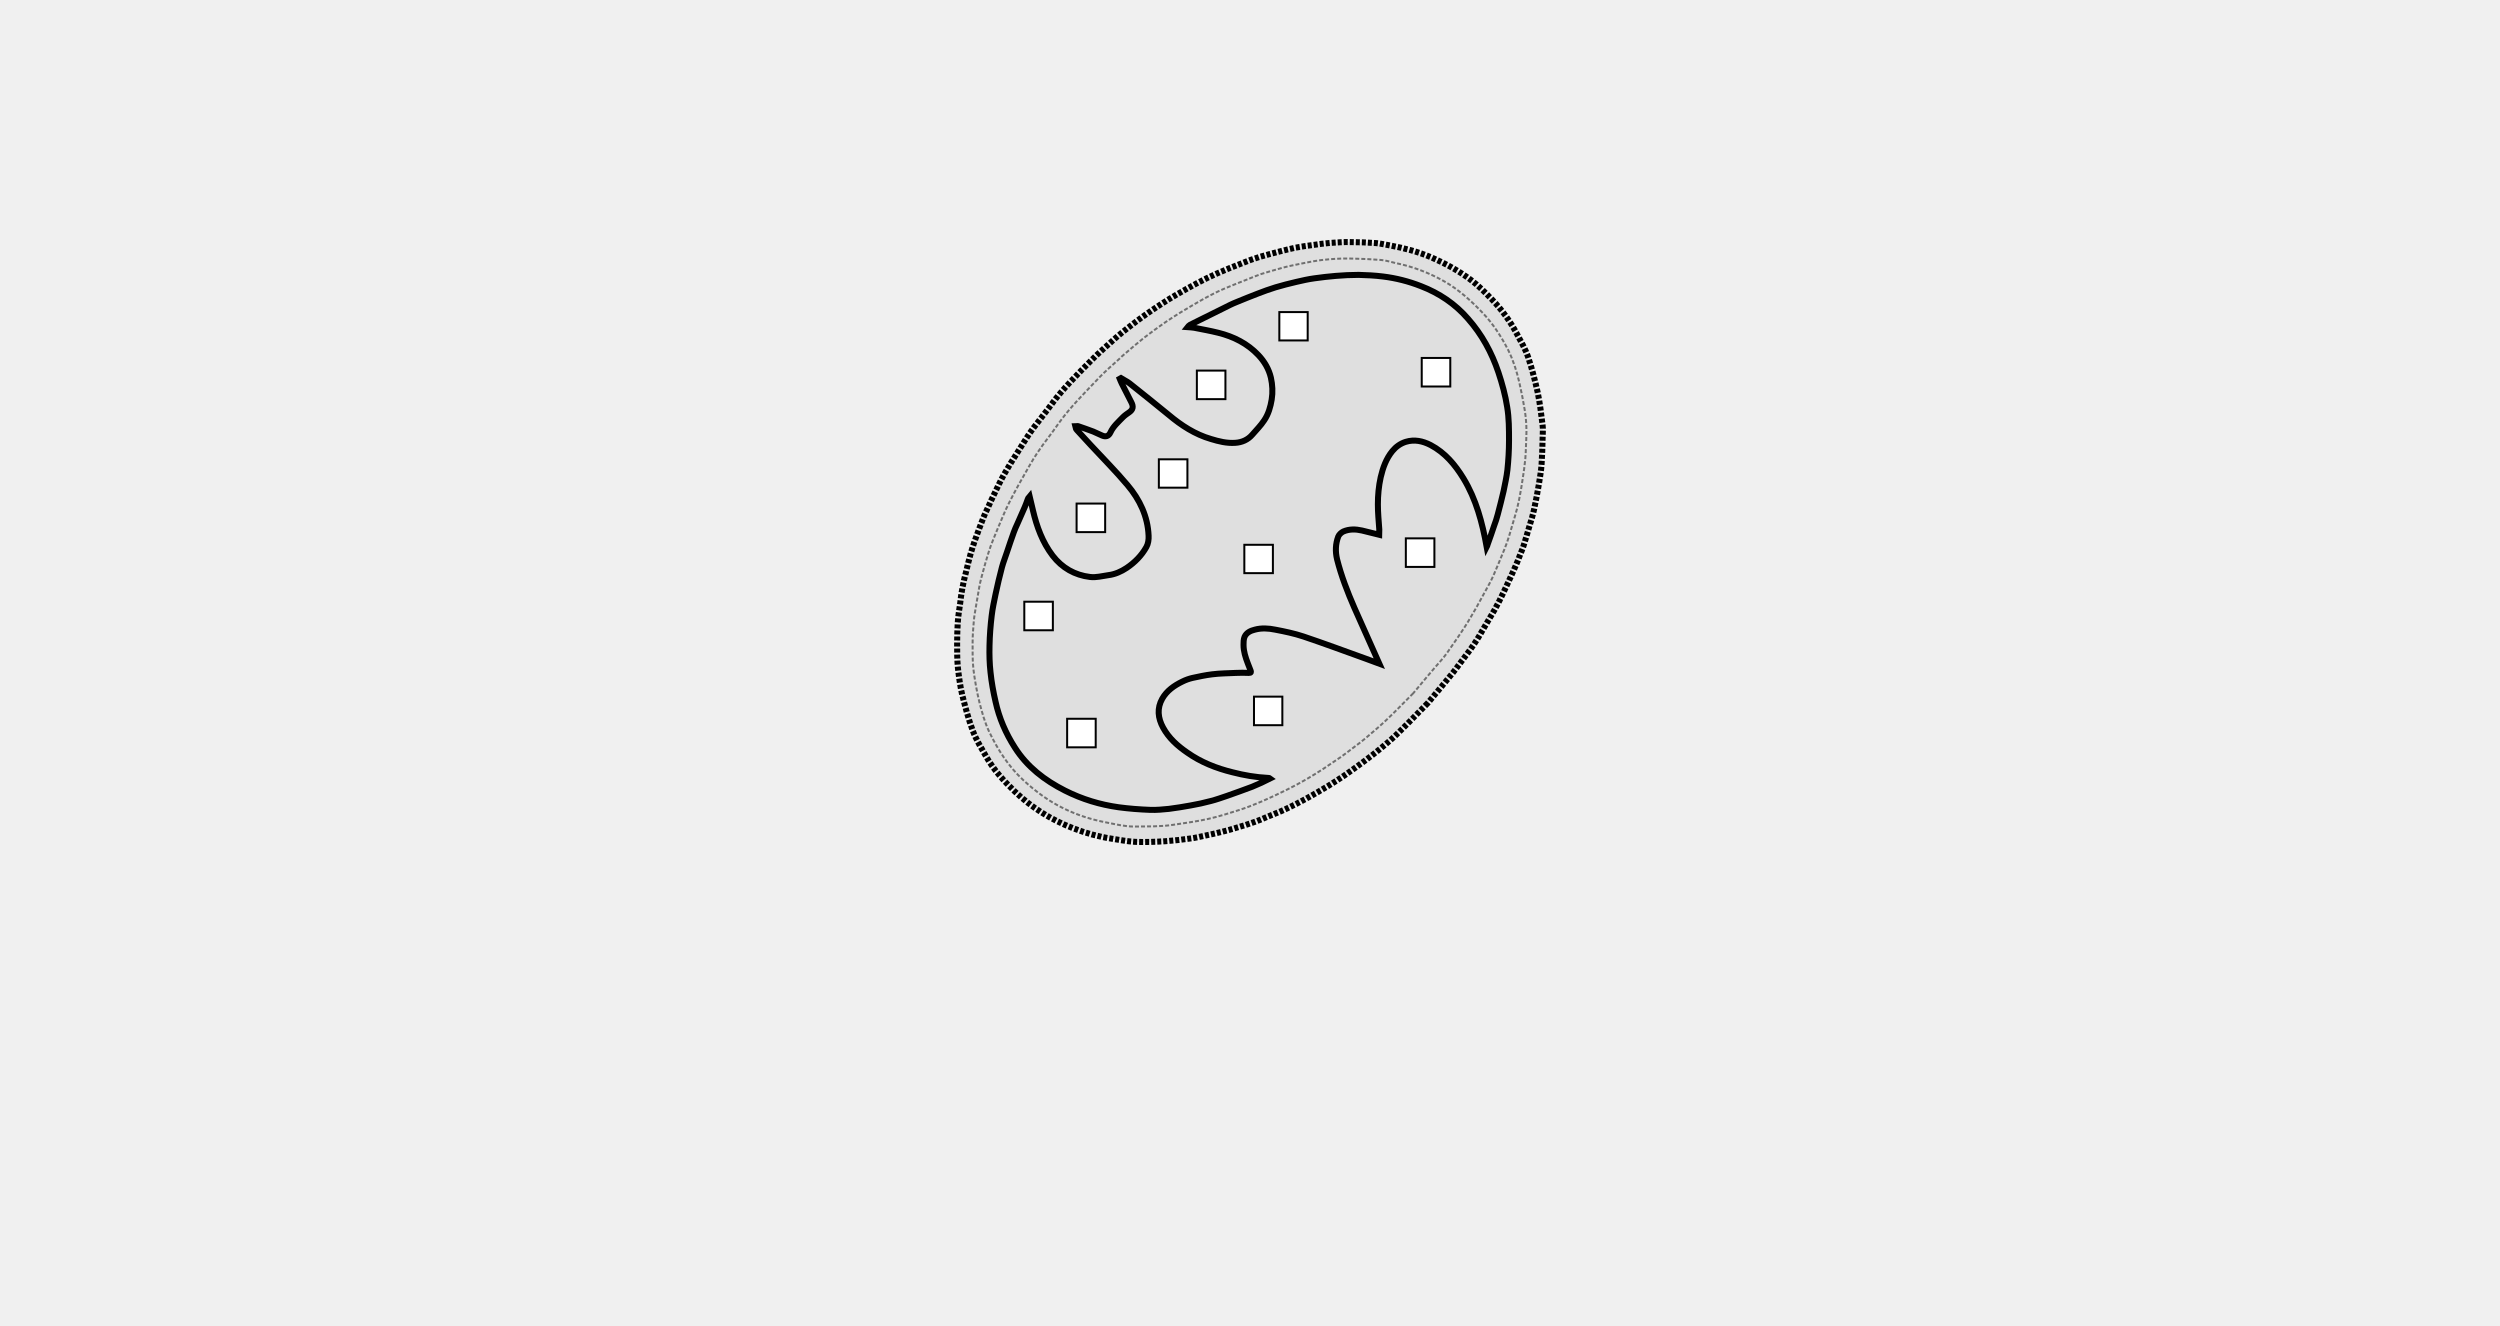
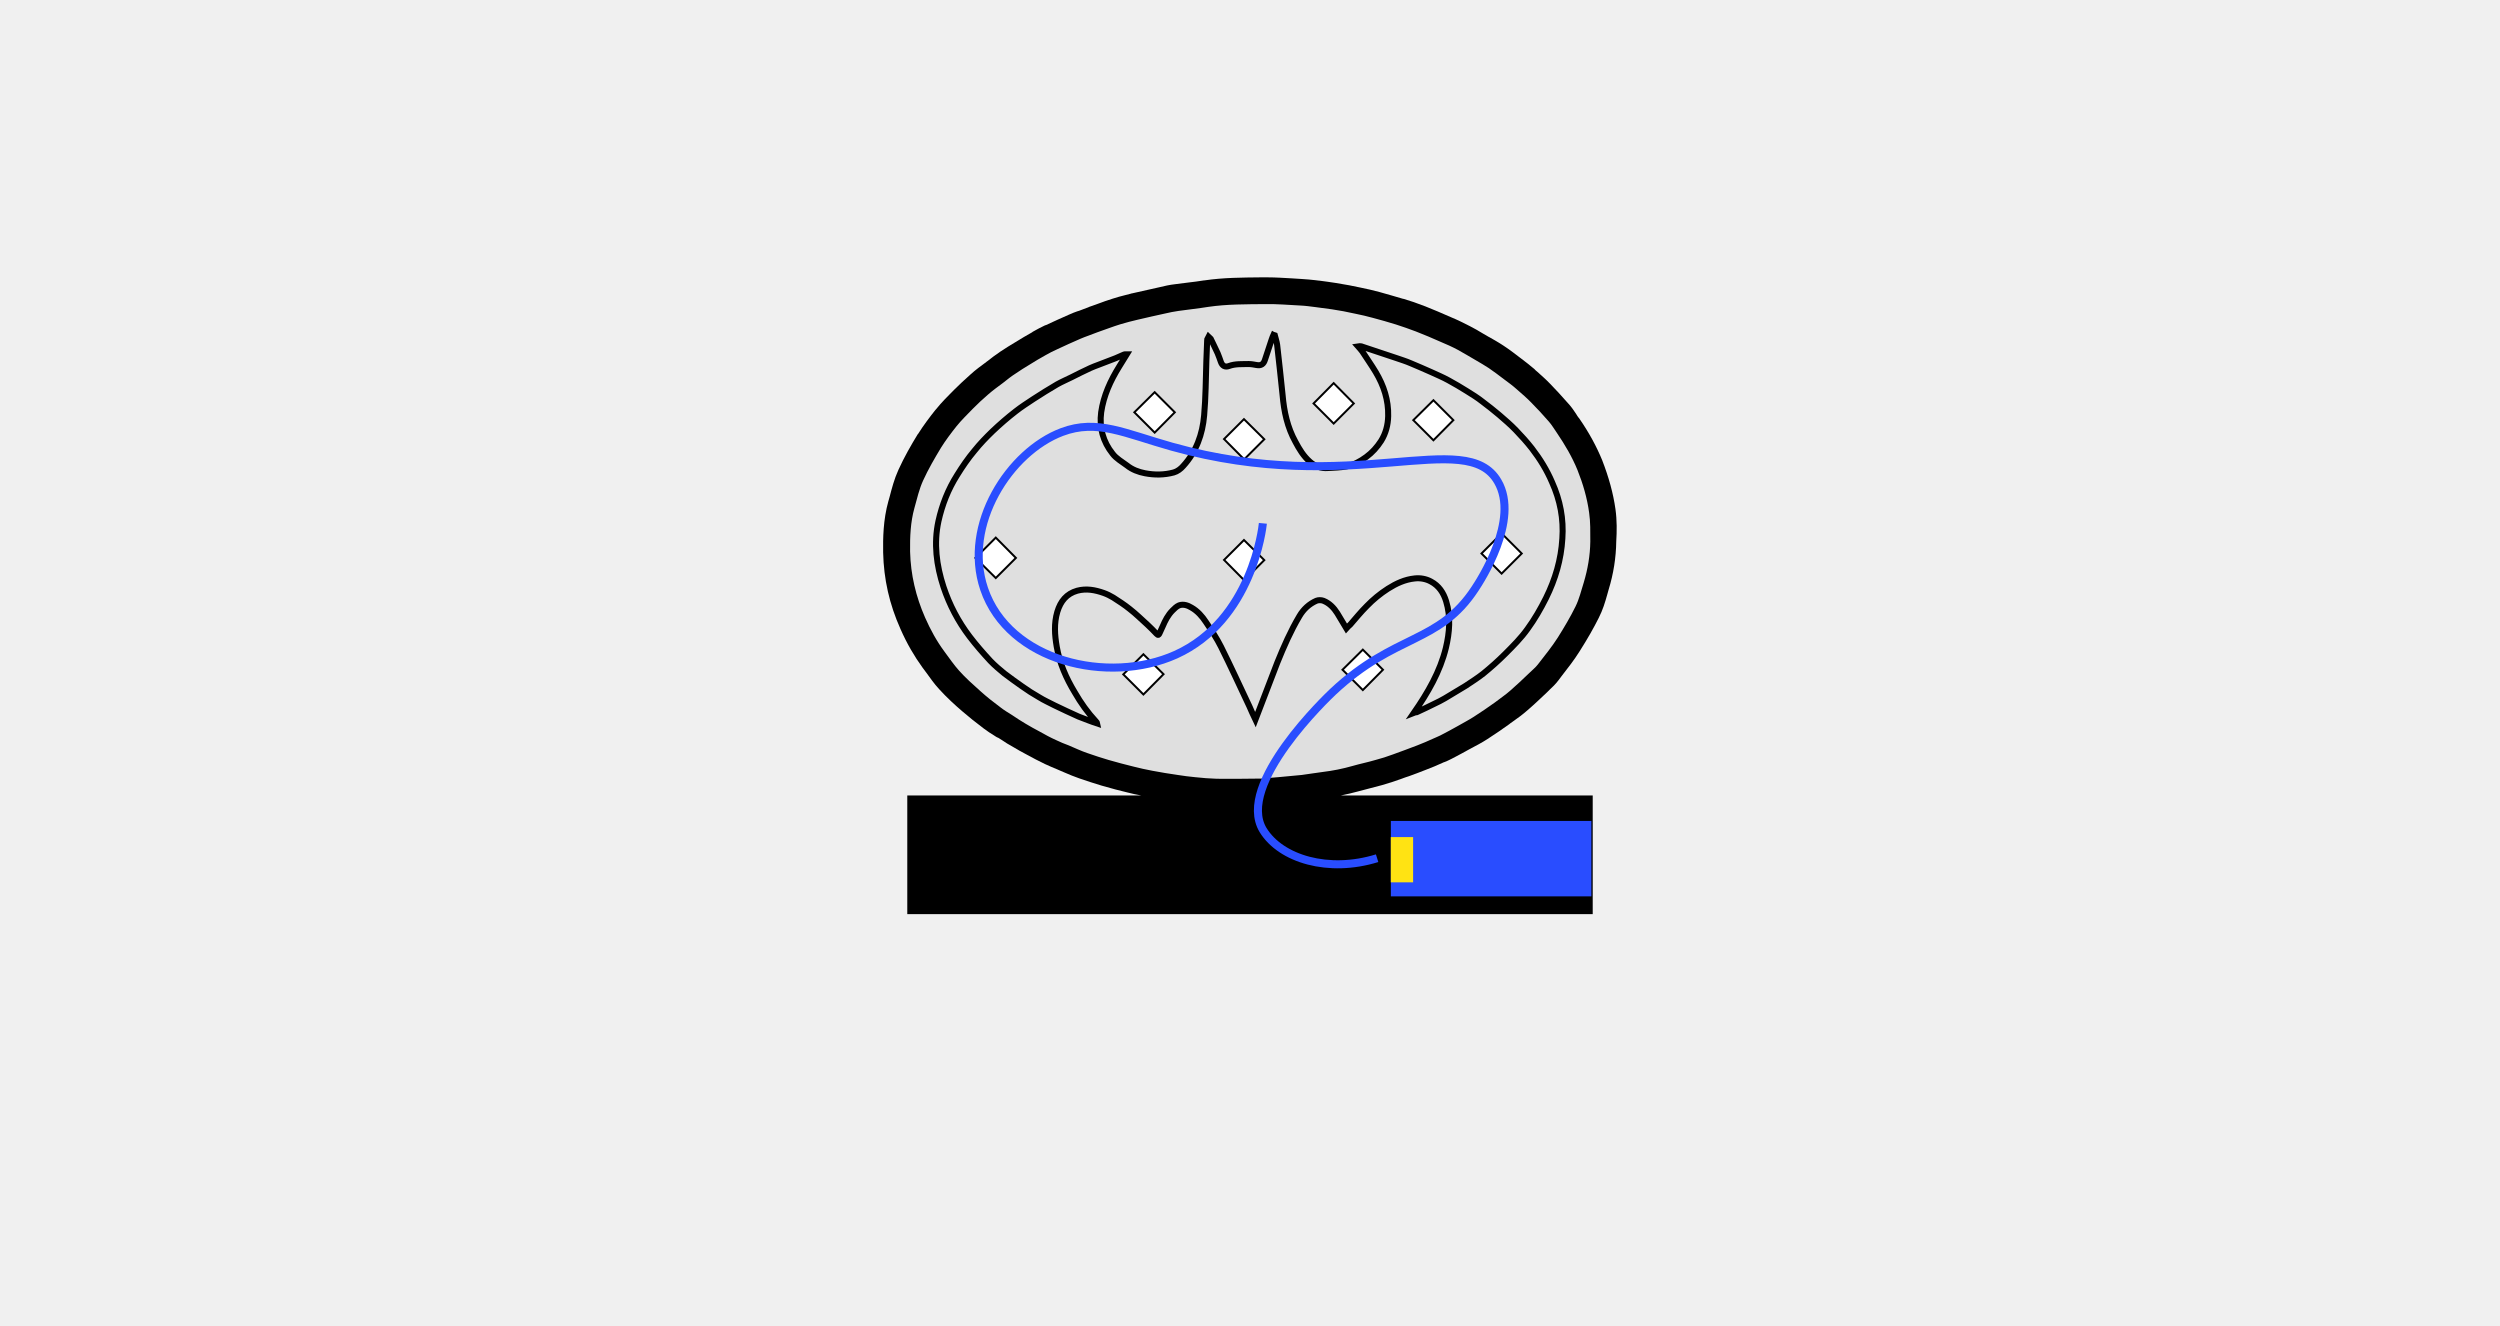
- <svg xmlns="http://www.w3.org/2000/svg" x="0" y="0" width="1243" height="659" version="1.1">
-   <g transform="">
-     <g fill="none" stroke="#000000" stroke-width="none" stroke-linecap="butt" stroke-linejoin="miter" stroke-miterlimit="10" stroke-dasharray="none" stroke-dashoffset="0" font-family="&quot;Helvetica Neue&quot;, Helvetica, Arial, sans-serif" font-weight="normal" font-size="14" text-anchor="start" mix-blend-mode="normal">
-       <g>
-         <g>
-           <g>
-             <g id="Layer_1">
-               <g>
-                 <g>
-                   <g id="Layer_1_1_" fill="#dfdfdf">
-                     <g>
-                       <path d="M709.883,349.57c-6.5,6.6 -11,11.3 -15.8,15.9c-2.6,2.5 -5.5,4.9 -8.3,7.2c-2.2,1.8 -4.5,3.6 -6.8,5.3c-3.4,2.5 -6.9,5.1 -10.4,7.5c-2.7,1.8 -5.4,3.6 -8.2,5.3c-3.6,2.2 -7.3,4.3 -11.1,6.4c-3.2,1.8 -6.5,3.4 -9.8,5c-3.1,1.5 -6.4,2.7 -9.5,4c-2.1,0.9 -4.1,1.8 -6.2,2.5c-3,1.1 -6,2 -9.1,2.9c-2.5,0.8 -5,1.5 -7.5,2.1c-2.6,0.7 -5.3,1.2 -8,1.8c-2.4,0.5 -4.7,1.1 -7.1,1.4c-4.3,0.6 -8.5,1.1 -12.8,1.4c-4.9,0.3 -9.9,0.5 -14.8,0.3c-4,-0.2 -7.9,-1 -11.9,-1.6c-6.6,-1 -12.9,-2.8 -19.1,-5.2c-10.9,-4.2 -20.5,-10.2 -29,-18.3c-5.4,-5.2 -10.4,-10.7 -14.1,-17.2c-2.4,-4.2 -5,-8.4 -6.7,-12.9c-2.2,-5.9 -3.8,-12 -5.3,-18c-1,-4.3 -1.6,-8.8 -2.1,-13.2c-0.4,-4 -0.4,-8 -0.4,-12c0,-3.5 0.1,-6.9 0.3,-10.4c0.2,-3.2 0.7,-6.4 1.2,-9.7c0.3,-2.5 0.6,-5.1 1.1,-7.6c0.5,-2.7 1.1,-5.4 1.8,-8c0.7,-3.1 1.5,-6.1 2.3,-9.1c0.6,-2.1 1.3,-4.2 2,-6.3c1.4,-4 2.9,-7.9 4.4,-11.8c0.5,-1.4 1.2,-2.7 1.8,-4c0.7,-1.5 1.3,-2.9 2,-4.4c1.8,-3.6 3.4,-7.3 5.3,-10.9c1.4,-2.7 3,-5.2 4.5,-7.8c2.5,-4 5,-8 7.5,-11.9c1.2,-1.9 2.5,-3.9 3.9,-5.7c3,-4 6.1,-7.8 9,-11.8c5.7,-7.7 12.5,-14.4 19.2,-21.2c4,-4.1 8.4,-7.8 12.7,-11.7c2,-1.8 4.1,-3.4 6.1,-5c2.2,-1.7 4.4,-3.4 6.6,-5c3.2,-2.3 6.5,-4.6 9.8,-6.7c2.6,-1.7 5.2,-3.3 7.8,-4.8c3.4,-2 6.9,-3.9 10.4,-5.8c3.1,-1.6 6.3,-3.2 9.5,-4.6c4.1,-1.8 8.3,-3.5 12.5,-5.1c2.9,-1.2 5.9,-2.3 8.9,-3.2c3.3,-1 6.7,-1.8 10,-2.7c2.5,-0.6 5,-1.3 7.5,-1.8c3,-0.6 6.1,-1 9.2,-1.4c2.8,-0.4 5.5,-0.8 8.3,-1c3.3,-0.2 6.6,-0.5 9.9,-0.4c4.3,0 8.5,0.2 12.8,0.5c2.4,0.2 4.7,0.8 7.1,1.2c7,1.3 13.8,3.1 20.4,5.9c6.9,3 13.5,6.6 19.5,11.1c3.9,2.9 7.3,6.4 10.7,9.9c4.9,5.1 9,10.8 12.3,17c2,3.8 4.3,7.6 5.6,11.6c1.9,5.6 3.4,11.5 4.7,17.3c1.2,5.5 1.8,11.1 2.5,16.6c0.3,2.1 0,4.3 0,6.4c-0.1,4.3 -0.2,8.6 -0.5,12.8c-0.2,3.3 -0.8,6.5 -1.3,9.8c-0.7,4.2 -1.5,8.4 -2.4,12.6c-0.6,2.9 -1.5,5.8 -2.4,8.7c-0.9,3.2 -1.9,6.5 -2.9,9.7c-0.4,1.3 -1,2.6 -1.5,3.9c-1,2.6 -2,5.2 -3.2,7.8c-1.7,3.9 -3.6,7.8 -5.4,11.7c-1.3,2.8 -2.7,5.5 -4.2,8.2c-1.9,3.4 -4.1,6.8 -6,10.2c-2.5,4.5 -5.3,8.7 -8.4,12.7c-2.2,2.8 -4.2,5.8 -6.4,8.5c-4.6,5.7 -9.4,11.4 -12.5,15.1z" id="DIF:_Boundary" stroke-width="3" stroke-dasharray="2,1" />
-                       <path d="M702.683,344.67c-5.5,5.5 -9.6,9.8 -14,13.9c-3.2,3 -6.6,5.8 -10,8.7c-1.8,1.5 -3.8,3 -5.7,4.4c-2.1,1.6 -4.2,3.2 -6.3,4.7c-2.9,2 -5.9,4 -8.9,6c-2.7,1.7 -5.3,3.4 -8.1,5c-3.3,1.9 -6.6,3.7 -9.9,5.3c-4,2 -8.1,3.9 -12.2,5.7c-3.5,1.5 -7,2.9 -10.6,4.1c-5.4,1.7 -10.8,3.5 -16.3,4.7c-5.7,1.3 -11.5,2 -17.2,2.9c-6.4,1 -13,0.8 -19.5,0.9c-4.9,0 -9.5,-1.2 -14.2,-2.1c-7.2,-1.4 -14.1,-3.6 -20.7,-6.8c-7.5,-3.6 -14.1,-8.5 -20.2,-14.1c-7.4,-6.8 -12.7,-15.1 -17,-24c-2.2,-4.6 -3.6,-9.7 -4.9,-14.7c-1.3,-5.4 -2.3,-11 -3,-16.5c-0.5,-4.4 -0.4,-9 -0.4,-13.4c0,-3.5 0.3,-7.1 0.6,-10.6c0.2,-2.5 0.7,-5 1.1,-7.5c0.6,-3.5 1.2,-7 1.8,-10.5c0.4,-1.9 0.9,-3.7 1.4,-5.6c0.9,-3.4 1.9,-6.8 2.9,-10.1c0.7,-2.3 1.5,-4.5 2.4,-6.7c1.5,-3.8 3.1,-7.5 4.7,-11.3c1,-2.4 2,-4.7 3.2,-7c1.5,-3 3.1,-6 4.7,-8.9c1.8,-3.3 3.7,-6.4 5.5,-9.7c2.6,-4.6 5.6,-9 8.8,-13.2c1.9,-2.4 3.6,-4.9 5.4,-7.4c6.1,-8.6 13.6,-15.9 20.8,-23.5c3,-3.1 6.4,-6 9.6,-8.9c0.8,-0.8 1.6,-1.6 2.5,-2.3c3.3,-2.8 6.5,-5.6 9.8,-8.2c3.5,-2.7 7.1,-5.3 10.7,-7.8c2.5,-1.7 5,-3.3 7.6,-4.9c3.8,-2.3 7.7,-4.6 11.6,-6.8c3.2,-1.7 6.4,-3.4 9.7,-4.8c3.9,-1.7 7.9,-3.2 11.9,-4.8c2.2,-0.9 4.4,-1.8 6.7,-2.6c2.7,-0.9 5.4,-1.6 8.1,-2.4c1.8,-0.5 3.7,-1.1 5.6,-1.5c4,-0.8 7.9,-1.7 11.9,-2.4c2.9,-0.5 5.9,-0.9 8.8,-1.1c3.7,-0.3 7.4,-0.4 11.1,-0.3c4.8,0.1 9.6,0.3 14.3,0.7c2.4,0.2 4.7,1 7,1.5c8.5,1.7 16.6,4.8 24.1,9c7.4,4.2 13.6,9.8 19.4,15.9c5.1,5.4 9.1,11.6 12.5,18.2c2.6,5.2 4.3,10.6 5.6,16.2c1.1,4.7 2,9.5 2.8,14.3c0.7,4.4 0.9,8.8 0.7,13.3c-0.2,3.5 -0.2,7 -0.5,10.5c-0.3,3.3 -0.8,6.6 -1.3,9.9c-0.5,3.5 -1.1,6.9 -1.8,10.4c-0.5,2.7 -1.2,5.3 -2,8c-1,3.4 -2,6.8 -3,10.2c-0.7,2.3 -1.5,4.5 -2.4,6.7c-1.8,4.3 -3.5,8.6 -5.4,12.9c-0.8,1.9 -1.8,3.7 -2.8,5.5c-1.9,3.5 -3.8,6.9 -5.7,10.4c-2,3.4 -3.9,6.8 -6,10c-2.7,4.2 -5.6,8.2 -8.4,12.3c-0.7,1 -1.5,2 -2.3,3c-5.3,6 -10.5,12.3 -14.6,17.2z" id="DDS:_Outer" stroke-width="1" stroke-dasharray="2,1" opacity="0.5" />
-                       <path d="M739.183,271.87c-2.2,-12 -5.2,-23.6 -11.6,-34.1c-4.1,-6.7 -9.1,-12.7 -16.3,-16.5c-3.9,-2 -8,-2.9 -12.3,-1.6c-2.6,0.8 -4.9,2.4 -6.7,4.6c-3.1,3.8 -4.7,8.3 -5.8,13c-1,4.5 -1.4,9 -1.4,13.5c0,4.2 0.4,8.3 0.7,12.5c0,0.9 -0.1,1.7 -0.1,2.6c-2.8,-0.7 -5.7,-1.4 -8.5,-2.1c-3.1,-0.7 -6.3,-0.8 -9.3,0.5c-1,0.5 -2.1,1.5 -2.5,2.5c-1.4,3.7 -1.5,7.5 -0.6,11.3c2.1,8.3 5.2,16.3 8.6,24.1c4.1,9.2 8.2,18.4 12.4,27.8c-2.4,-0.9 -4.6,-1.7 -6.8,-2.5c-10.3,-3.7 -20.5,-7.5 -30.9,-11c-4.5,-1.5 -9.3,-2.5 -14,-3.4c-3.4,-0.7 -6.9,-0.9 -10.2,0c-2.1,0.5 -4.2,1.5 -5.1,3.6c-0.5,1.2 -0.5,2.7 -0.5,4c0,3.2 1,6.2 2.1,9.1c0.5,1.2 0.9,2.4 1.4,3.6c0.3,0.8 0.3,1.2 -0.8,1.2c-2.2,-0.1 -4.3,-0.1 -6.5,0c-3.9,0.2 -7.9,0.2 -11.8,0.7c-3.3,0.4 -6.6,1.1 -9.8,1.8c-1.7,0.4 -3.4,1 -5,1.8c-4.1,2 -7.7,4.5 -10,8.5c-2.7,4.8 -2.2,9.6 0.4,14.4c2.9,5.3 7.2,9.1 12,12.4c6.8,4.8 14.4,7.8 22.5,9.8c5.8,1.5 11.6,2.5 17.6,2.8c0.3,0 0.7,0 1.1,0.3c-1.4,0.7 -2.8,1.4 -4.3,2.1c-1.5,0.7 -3.1,1.4 -4.6,2c-4.1,1.5 -8.3,3.1 -12.4,4.5c-2.7,0.9 -5.4,1.9 -8.2,2.6c-3.3,0.9 -6.6,1.6 -10,2.2c-3.6,0.7 -7.2,1.2 -10.8,1.7c-3,0.3 -6.1,0.6 -9.2,0.5c-5.3,-0.2 -10.6,-0.6 -15.8,-1.3c-9.3,-1.3 -18.2,-4 -26.7,-8.3c-10.1,-5.1 -18.8,-11.8 -24.9,-21.4c-4.5,-7 -7.8,-14.6 -9.6,-22.8c-1.1,-4.8 -2,-9.7 -2.5,-14.6c-0.5,-4.4 -0.6,-8.8 -0.5,-13.2c0.1,-5.1 0.5,-10.1 1.1,-15.1c0.4,-3.5 1.2,-7 1.9,-10.5c1,-4.5 2,-9.1 3.2,-13.5c0.7,-2.6 1.7,-5 2.5,-7.5c1.1,-3.3 2.2,-6.6 3.4,-9.9c0.5,-1.4 1.1,-2.7 1.7,-4c1.2,-2.8 2.5,-5.6 3.7,-8.4c0.6,-1.4 1.1,-2.8 1.6,-4.2c0.1,-0.4 0.5,-0.6 0.9,-1.1c0.6,2.4 1.1,4.6 1.6,6.9c1.9,8.1 4.7,15.8 9.8,22.5c4.7,6.1 11,9.7 18.6,10.6c3,0.4 6.1,-0.5 9.1,-0.9c3.3,-0.4 6.4,-1.8 9.1,-3.6c4,-2.7 7.4,-6.1 9.8,-10.4c0.9,-1.6 1.2,-3.7 1.1,-5.6c-0.4,-9.6 -4.4,-18 -10.5,-25.2c-5.8,-6.9 -12.2,-13.3 -18.3,-19.9c-2.3,-2.5 -4.6,-5 -6.9,-7.5c-0.2,-0.2 -0.3,-0.4 -0.4,-0.6c-0.1,-0.4 -0.2,-0.8 -0.3,-1.2c0.4,0 0.9,-0.2 1.3,-0.1c2.5,0.9 5.1,1.7 7.6,2.7c1.4,0.6 2.8,1.3 4.2,1.9c1.9,0.9 3.4,0.5 4.3,-1.4c1.4,-3.1 4,-5.3 6.3,-7.7c0.9,-0.9 2.1,-1.7 3.1,-2.4c1.8,-1.3 2.2,-2.7 1,-5c-1.6,-3.1 -3.2,-6.3 -4.8,-9.4c-0.4,-0.7 -0.6,-1.5 -0.9,-2.2c0.2,-0.1 0.3,-0.3 0.5,-0.4c1.4,0.9 3,1.6 4.3,2.6c6.5,5.2 13.1,10.4 19.5,15.7c6.3,5.3 13.1,9.7 21,12c3.9,1.2 7.9,2.2 12.1,1.9c3.3,-0.2 6.3,-1.5 8.5,-4.1c2,-2.3 4.2,-4.5 5.9,-7.1c2.1,-3.1 3.1,-6.7 3.7,-10.3c0.6,-3.7 0.4,-7.3 -0.4,-10.9c-1,-4.3 -3.2,-8 -6.2,-11.2c-5.5,-5.8 -12.3,-9.2 -19.9,-11.1c-4,-1 -8,-1.7 -12,-2.5c-1,-0.2 -2,-0.2 -3.3,-0.3c0.4,-0.5 0.7,-0.9 1.1,-1.1c1.6,-0.8 3.2,-1.6 4.8,-2.4c4,-2 7.9,-3.9 11.9,-5.9c2.2,-1.1 4.3,-2.2 6.6,-3.1c3.5,-1.5 7,-2.8 10.5,-4.2c2.9,-1.1 5.8,-2.2 8.8,-3.1c3.4,-1 6.8,-1.9 10.3,-2.7c3,-0.7 6.1,-1.4 9.1,-1.8c3.5,-0.5 7.1,-0.9 10.6,-1.2c3.7,-0.3 7.5,-0.5 11.3,-0.5c4,0.1 8.1,0.3 12.1,0.8c6.5,0.8 12.8,2.4 18.9,4.8c9.1,3.5 17,8.8 23.4,16.2c6.9,7.8 11.8,16.8 15.1,26.6c1.9,5.7 3.5,11.5 4.4,17.4c0.9,5.4 0.9,11 0.9,16.6c0,4.9 -0.3,9.8 -0.8,14.6c-0.4,3.5 -1.2,7 -1.9,10.5c-0.9,3.9 -1.9,7.8 -2.9,11.6c-0.5,1.9 -1.1,3.8 -1.8,5.6c-1,3.1 -2.1,6.1 -3.2,9.2c-0.1,0.6 -0.3,0.9 -0.5,1.3z" id="DIF:_Core" stroke-width="3" stroke-dasharray="" />
-                     </g>
-                   </g>
-                   <polygon points="509.283,313.37 509.283,299.17 523.483,299.17 523.483,313.37" id="NLED:_{&quot;colorID&quot;:[0.93333,0.72157,0.29412],&quot;target&quot;:12}" fill="#ffffff" stroke-width="1" stroke-dasharray="" />
-                   <polygon points="576.183,242.47 576.183,228.37 590.383,228.37 590.383,242.47" id="NLED:_{&quot;colorID&quot;:[0.93333,0.72157,0.29412],&quot;target&quot;:12}" fill="#ffffff" stroke-width="1" stroke-dasharray="" />
-                   <polygon points="636.083,169.27 636.083,155.17 650.183,155.17 650.183,169.27" id="NLED:_{&quot;colorID&quot;:[0.93333,0.72157,0.29412],&quot;target&quot;:10}" fill="#ffffff" stroke-width="1" stroke-dasharray="" />
-                   <polygon points="530.583,371.57 530.583,357.37 544.783,357.37 544.783,371.57" id="NLED:_{&quot;colorID&quot;:[0,0.65882,0.88235],&quot;target&quot;:12}" fill="#ffffff" stroke-width="1" stroke-dasharray="" />
-                   <polygon points="618.683,284.97 618.683,270.87 632.883,270.87 632.883,284.97" id="NLED:_{&quot;colorID&quot;:[0,0.65882,0.88235],&quot;target&quot;:10}" fill="#ffffff" stroke-width="1" stroke-dasharray="" />
-                   <polygon points="706.883,192.17 706.883,177.97 721.083,177.97 721.083,192.17" id="NLED:_{&quot;colorID&quot;:[0,0.65882,0.88235],&quot;target&quot;:10}" fill="#ffffff" stroke-width="1" stroke-dasharray="" />
-                   <polygon points="535.283,264.57 535.283,250.37 549.483,250.37 549.483,264.57" id="NLED:_{&quot;colorID&quot;:[1,1,1],&quot;target&quot;:10}" fill="#ffffff" stroke-width="1" stroke-dasharray="" />
-                   <polygon transform="translate(0,0.78707)" points="595.083,197.67 595.083,183.47 609.283,183.47 609.283,197.67" id="NLED:_{&quot;colorID&quot;:[1,1,1],&quot;target&quot;:10}" fill="#ffffff" stroke-width="1" stroke-dasharray="" />
-                   <polygon points="623.483,360.57 623.483,346.37 637.583,346.37 637.583,360.57" id="NLED:_{&quot;colorID&quot;:[1,1,1],&quot;target&quot;:10}" fill="#ffffff" stroke-width="1" stroke-dasharray="" />
-                   <polygon points="698.983,281.87 698.983,267.67 713.183,267.67 713.183,281.87" id="NLED:_{&quot;colorID&quot;:[1,1,1],&quot;target&quot;:10}" fill="#ffffff" stroke-width="1" stroke-dasharray="" />
-                 </g>
-               </g>
-             </g>
-           </g>
-         </g>
-       </g>
-     </g>
-   </g>
+ <svg xmlns="http://www.w3.org/2000/svg" version="1.1" id="ELD:_165" x="0px" y="0px" viewBox="0 0 1243 659" style="enable-background:new 0 0 1243 659;" xml:space="preserve">
+   <style type="text/css">
+ 	.st0{fill:#DFDFDF;stroke:#000000;stroke-width:3;stroke-miterlimit:10;}
+ 	.st1{display:none;fill:#FFFFFF;stroke:#000000;stroke-miterlimit:10;}
+ 	.st2{fill:#FFFFFF;stroke:#000000;stroke-miterlimit:10;}
+ 	.st3{fill:#294DFF;}
+ 	.st4{fill:#FFE313;}
+ 	.st5{fill:none;stroke:#294DFF;stroke-width:4;stroke-miterlimit:10;}
+ </style>
+   <path id="BASE:_Base_Path" d="M803.2,253.1c-1.1-7.8-3.3-15.8-6.6-24.3l0,0l0,0c-2.8-6.8-6.5-13.7-11.5-20.9l-0.1-0.1l-0.1-0.1  c-0.4-0.5-0.8-1.1-1.2-1.8c-1-1.5-2.1-3.2-3.6-4.9l-0.1-0.1l-0.1-0.1c-3.4-3.9-6.3-7-9.1-9.9c-2.2-2.3-4.4-4.2-6.5-6.1  c-0.5-0.4-1-0.8-1.4-1.3l0,0l0,0c-2.3-2-4.6-3.7-6.8-5.4l-0.4-0.3c-2.6-2-5.2-4-8.1-5.9c-1.7-1.1-3.3-2.1-4.9-3  c-0.7-0.4-1.4-0.8-2.1-1.2l-0.2-0.1l-0.2-0.1c-1-0.6-2-1.2-3.1-1.8c-2-1.2-4-2.4-6.2-3.5c-2.9-1.5-6.1-3.1-9.5-4.5  c-4.5-2-8.8-3.8-12.8-5.4c-3.8-1.5-7.7-2.8-10.7-3.7l-0.1,0l-0.1,0c-3.8-1.1-7.8-2.3-11.8-3.4c-3.1-0.8-6.2-1.6-9.4-2.2  c-3.5-0.8-7.4-1.5-12.3-2.3l0,0l0,0c-2.9-0.5-5.8-0.8-8.5-1.2l-0.1,0l-0.1,0c-0.5-0.1-1.1-0.1-1.6-0.2c-2.1-0.2-4.4-0.5-6.9-0.6  c-1.6-0.1-3.2-0.2-4.7-0.3c-3.9-0.2-7.9-0.5-12-0.5c-0.4,0-0.8,0-1.2,0l-2.4,0c-9,0.1-18.3,0.1-27.8,1.5l-0.1,0l-0.1,0  c-2.6,0.4-5.3,0.8-8.1,1.1c-2,0.3-4.1,0.5-6.3,0.8c-2.7,0.3-5.4,0.9-7.8,1.5c-4.6,1-9.3,2.1-13.8,3.1l-0.2,0l-0.2,0.1  c-0.9,0.2-1.8,0.5-2.7,0.7c-2.1,0.5-4.2,1.1-6.4,1.8c-2.5,0.8-4.9,1.6-7.2,2.5c-1.6,0.6-3,1.1-4.5,1.6l-0.2,0.1l-0.2,0.1  c-0.8,0.3-1.6,0.6-2.4,0.9c-0.7,0.3-1.4,0.5-2.1,0.8l0,0l0,0c-0.3,0.1-0.6,0.2-1,0.3c-1.1,0.4-2.5,0.9-4,1.6  c-3.8,1.7-7.7,3.4-11.7,5.3l-0.1,0l-0.1,0c-2.1,1-4.2,2.1-6.3,3.3l-0.1,0.1l-0.1,0.1c-2.7,1.5-5.4,3.1-8.3,4.9  c-2.4,1.4-4.9,3-7.5,4.7c-2.4,1.6-4.6,3.3-6.5,4.8l-0.2,0.1l-0.2,0.2c-2.7,2-5.5,4-8.1,6.4l0,0l0,0c-2.8,2.5-5.5,5-8.1,7.6  c-3,3-6.1,6.1-9,9.7l-0.1,0.1l-0.1,0.1c-2.7,3.4-5.9,7.6-8.6,11.9l-0.1,0.1l-0.1,0.1c-3.3,5.4-6.7,11.3-9.6,17.7l0,0l0,0  c-2.1,4.6-3.3,9.3-4.4,13.5c-0.2,0.7-0.4,1.4-0.6,2.1c-2.6,9.3-2.7,18.5-2.6,25.5l0,0l0,0c0.3,13.3,3.1,25.7,8.6,38  c3.2,7.3,6.9,13.6,11.1,19.4c0.6,0.8,1.2,1.6,1.8,2.4c1.9,2.6,3.8,5.4,6.3,8.1l0,0l0,0c3.9,4.3,8.2,8.2,11.6,11.1l0,0l0,0  c3.1,2.7,6.4,5.3,10.6,8.5c1.8,1.4,3.6,2.5,5.2,3.5c0.5,0.3,1,0.7,1.6,1l0.1,0l0.1,0c0.7,0.4,1.4,0.9,2.1,1.3  c1.6,1.1,3.3,2.2,5.2,3.2c2.3,1.4,4.8,2.8,7.3,4.1c2.6,1.4,5.7,3.1,8.9,4.6c2.1,1,4.1,1.8,6,2.6l0.9,0.4c0.9,0.4,1.9,0.8,2.8,1.2  c2.3,1,4.7,2,7.3,2.9c3.6,1.2,7.3,2.5,11.1,3.6c5.1,1.5,9.1,2.5,12.8,3.4c2.3,0.6,4.6,1.1,6.9,1.5H451.1v59h340.8v-59H666.7  c3-0.6,6-1.3,8.9-2.1c1.7-0.5,3.4-0.9,5.3-1.4c2-0.5,4-1,6.1-1.6c3.5-1,6.6-2,9.6-3.1c1.3-0.5,2.7-1,4-1.4c2.7-1,5.5-2,8.2-3.1  c3-1.1,5.7-2.3,8.4-3.5c0.3-0.2,0.7-0.3,1-0.4c1-0.4,2.2-0.9,3.5-1.6c3.5-1.8,6.4-3.4,9.1-4.9c2.8-1.5,5.8-3,8.7-4.9  c3.7-2.4,7.4-4.9,11-7.5l0.1-0.1l0.1-0.1c0.6-0.4,1.1-0.8,1.7-1.2c2.3-1.6,4.6-3.3,7-5.4c3.4-2.9,6.6-6,9.8-9l0.1-0.1l0.1-0.1  c0.3-0.3,0.7-0.7,1.1-1.1c1.3-1.2,2.9-2.7,4.4-4.7c0.5-0.7,1-1.3,1.5-2c3-3.9,6.2-7.9,9-12.4l0,0l0,0c4-6.3,7-11.6,9.5-16.6  c2-3.9,3.2-7.9,4.2-11.5c0.2-0.8,0.5-1.7,0.7-2.5l0,0l0,0c2.4-7.8,3.7-15.9,3.8-24l0,0l0,0C803.9,264.3,804,258.8,803.2,253.1z" />
+   <path id="DIF:_Boundary" class="st0" d="M627.4,388.6c-9.3,0.1-15.8,0.2-22.4,0.1c-3.6-0.1-7.4-0.4-11-0.8c-2.8-0.3-5.7-0.6-8.6-1.1  c-4.2-0.6-8.5-1.3-12.7-2.1c-3.2-0.6-6.4-1.3-9.5-2.1c-4.1-1-8.2-2.1-12.4-3.3c-3.5-1-7-2.2-10.5-3.4c-3.3-1.1-6.4-2.6-9.5-3.9  c-2.1-0.8-4.2-1.6-6.2-2.6c-2.9-1.3-5.7-2.8-8.5-4.4c-2.3-1.2-4.6-2.5-6.8-3.8c-2.3-1.3-4.6-2.9-6.9-4.4c-2.1-1.3-4.1-2.5-6-4  c-3.5-2.6-6.8-5.2-10-8.1c-3.7-3.3-7.4-6.6-10.7-10.3c-2.7-3-4.9-6.3-7.3-9.5c-4-5.4-7.1-11.1-9.8-17.2c-4.7-10.7-7.3-21.7-7.6-33.4  c-0.1-7.5,0.2-14.9,2.2-22.1c1.3-4.7,2.4-9.5,4.4-13.9c2.6-5.7,5.8-11.2,9-16.5c2.3-3.7,5.1-7.4,7.8-10.8c2.5-3.1,5.4-5.9,8.2-8.8  c2.5-2.5,4.9-4.8,7.6-7.1c2.4-2.1,5-4,7.7-6c2-1.6,4-3.2,6.2-4.6c2.3-1.6,4.6-3,6.9-4.4c2.7-1.7,5.4-3.3,8.1-4.8  c1.9-1.1,3.9-2.1,5.9-3c3.8-1.8,7.6-3.5,11.5-5.2c1.3-0.6,2.8-1.1,4.1-1.6c1.6-0.6,3-1.1,4.5-1.7c3.8-1.3,7.6-2.8,11.5-4  c2.9-0.9,5.8-1.6,8.7-2.3c4.6-1.1,9.2-2.1,13.7-3.1c2.2-0.5,4.5-1,6.8-1.3c4.9-0.7,9.8-1.2,14.7-2c9.5-1.4,19-1.3,28.6-1.4  c5.7-0.1,11.5,0.4,17.3,0.7c2.7,0.1,5.3,0.5,7.8,0.8c2.8,0.4,5.5,0.7,8.2,1.1c3.9,0.6,7.8,1.3,11.7,2.2c3,0.6,6,1.3,8.9,2.1  c3.8,1,7.6,2.1,11.5,3.3c3.3,1.1,6.7,2.2,10,3.5c4.2,1.6,8.3,3.4,12.4,5.2c2.9,1.2,5.8,2.5,8.6,4c3,1.6,6,3.5,9,5.2  c2.2,1.3,4.5,2.6,6.6,4c2.5,1.7,5,3.6,7.5,5.5c2.3,1.7,4.5,3.3,6.6,5.2c2.5,2.2,5,4.3,7.3,6.7c3,3,5.9,6.2,8.7,9.4  c1.6,1.8,2.8,3.9,4.2,5.9c4,5.9,7.6,12,10.3,18.6c2.8,7,4.9,14.2,5.9,21.6c0.7,4.8,0.6,9.7,0.6,14.6c-0.1,7.1-1.3,14-3.3,20.7  c-1.3,4.1-2.3,8.4-4.2,12.2c-2.6,5.3-5.7,10.5-8.9,15.6c-3,4.7-6.6,9.1-10,13.5c-1.3,1.7-3,3-4.5,4.5c-3.1,3-6.2,5.9-9.4,8.7  c-2.5,2.2-5.2,4-7.8,6c-3.5,2.5-7,4.9-10.6,7.2c-2.5,1.6-5.2,3-7.8,4.5c-2.9,1.6-5.9,3.3-8.9,4.8c-1.2,0.6-2.5,1.1-3.8,1.7  c-2.5,1.1-5.1,2.3-7.8,3.3c-4,1.6-8.1,3-12.1,4.5c-2.9,1.1-5.8,2-8.8,2.8c-3.7,1.1-7.7,1.9-11.5,3c-4.9,1.4-9.9,2.4-14.9,3  c-3.5,0.4-7.1,1.1-10.5,1.5C639.6,387.6,632.2,388.2,627.4,388.6L627.4,388.6z" />
+   <path id="DIF:_Core" class="st0" d="M703,354.4c6.9-10,13-20.4,15.9-32.3c1.8-7.6,2.5-15.4,0.1-23.2c-1.3-4.2-3.6-7.7-7.6-9.8  c-2.4-1.3-5.2-1.8-8-1.5c-4.9,0.5-9.2,2.5-13.3,5.1c-3.9,2.5-7.4,5.4-10.5,8.6c-3,3-5.6,6.2-8.3,9.3c-0.6,0.6-1.3,1.1-1.9,1.8  c-1.5-2.5-3-5-4.5-7.5c-1.7-2.7-3.9-5-6.9-6.2c-1.1-0.4-2.5-0.4-3.5,0c-3.6,1.6-6.4,4.2-8.4,7.6c-4.4,7.4-7.8,15.2-11,23.1  c-3.6,9.4-7.2,18.8-10.9,28.4c-1.1-2.3-2.1-4.5-3-6.6c-4.7-9.9-9.2-19.8-14.1-29.6c-2.1-4.2-4.8-8.3-7.5-12.3  c-1.9-2.9-4.2-5.5-7.2-7.2c-1.8-1.1-4-1.9-6.2-1.1c-1.2,0.5-2.3,1.6-3.2,2.5c-2.3,2.3-3.7,5.1-4.9,7.9c-0.5,1.2-1.1,2.3-1.6,3.5  c-0.4,0.8-0.6,1.1-1.4,0.3c-1.5-1.6-3-3.1-4.6-4.6c-2.9-2.6-5.7-5.4-8.8-7.8c-2.6-2.1-5.4-3.9-8.2-5.7c-1.5-0.9-3.1-1.7-4.8-2.3  c-4.3-1.5-8.6-2.3-13.1-1.1c-5.3,1.5-8.3,5.2-9.9,10.5c-1.7,5.8-1.3,11.5-0.3,17.3c1.4,8.2,4.7,15.7,9,22.8c3,5.2,6.4,10,10.5,14.4  c0.2,0.2,0.5,0.5,0.6,1c-1.5-0.5-3-1-4.5-1.6c-1.6-0.6-3.2-1.2-4.7-1.8c-4-1.8-8.1-3.7-12-5.6c-2.5-1.3-5.2-2.5-7.6-4  c-3-1.7-5.8-3.5-8.6-5.5c-3-2.1-5.9-4.2-8.8-6.4c-2.3-1.9-4.7-3.9-6.9-6.2c-3.6-3.9-7.1-7.9-10.3-12.1c-5.7-7.5-10-15.7-13-24.7  c-3.5-10.7-4.9-21.6-2.5-32.7c1.8-8.1,4.8-15.8,9.3-22.9c2.6-4.2,5.4-8.3,8.6-12.1c2.8-3.5,5.8-6.6,9-9.7c3.7-3.5,7.5-6.8,11.5-9.9  c2.8-2.2,5.8-4.1,8.8-6.1c3.9-2.5,7.8-5,11.8-7.3c2.3-1.3,4.7-2.3,7.1-3.5c3.1-1.6,6.2-3.1,9.4-4.6c1.3-0.6,2.7-1.1,4-1.6  c2.8-1.1,5.7-2.2,8.6-3.3c1.4-0.6,2.8-1.2,4.1-1.8c0.4-0.2,0.8-0.1,1.4-0.1c-1.3,2.1-2.5,4-3.7,6c-4.4,7.1-7.8,14.5-9,22.8  c-1,7.6,0.9,14.6,5.7,20.6c1.8,2.4,4.7,4,7.1,5.8c2.6,2.1,5.8,3.3,9,3.9c4.7,0.9,9.5,0.9,14.3-0.4c1.8-0.5,3.5-1.8,4.7-3.2  c6.5-7.1,9.6-15.8,10.4-25.2c0.8-9,0.8-18,1.1-27c0.1-3.4,0.3-6.8,0.4-10.2c0-0.3,0.1-0.5,0.1-0.7c0.2-0.4,0.4-0.7,0.6-1.1  c0.3,0.3,0.8,0.5,1,0.8c1.1,2.4,2.4,4.8,3.5,7.3c0.6,1.4,1.1,2.9,1.6,4.3c0.7,2,2.1,2.8,4,2.1c3.2-1.2,6.6-0.9,9.9-1  c1.3,0,2.7,0.3,3.9,0.5c2.2,0.4,3.5-0.4,4.2-2.8c1.1-3.3,2.2-6.7,3.3-10c0.2-0.8,0.6-1.5,0.9-2.2c0.2,0.1,0.4,0,0.6,0.1  c0.4,1.6,1,3.3,1.2,4.9c0.9,8.3,1.9,16.6,2.7,24.9c0.7,8.2,2.4,16.1,6.4,23.3c1.9,3.6,4,7.1,7.2,9.9c2.5,2.2,5.5,3.4,8.9,3.1  c3-0.2,6.2-0.2,9.2-0.8c3.7-0.7,6.9-2.5,9.9-4.7c3-2.2,5.4-4.9,7.4-8c2.3-3.7,3.4-7.9,3.5-12.3c0.2-8-2.2-15.2-6.2-21.9  c-2.1-3.5-4.5-6.9-6.7-10.3c-0.6-0.8-1.3-1.6-2.1-2.5c0.6-0.1,1.1-0.1,1.6,0c1.7,0.6,3.4,1.1,5.1,1.7c4.2,1.4,8.3,2.8,12.6,4.2  c2.3,0.8,4.6,1.5,6.9,2.5c3.5,1.4,6.9,3,10.4,4.5c2.8,1.3,5.7,2.5,8.4,4c3.1,1.7,6.2,3.5,9.2,5.4c2.6,1.6,5.3,3.3,7.7,5.2  c2.8,2.1,5.7,4.4,8.3,6.6c2.8,2.4,5.7,4.9,8.3,7.6c2.8,2.9,5.5,5.9,8,9.1c4,5.2,7.4,10.7,10,16.8c4,8.9,5.8,18.2,5.1,28  c-0.6,10.4-3.5,20.2-8.1,29.5c-2.7,5.4-5.7,10.6-9.2,15.4c-3.2,4.5-7.1,8.4-11.1,12.4c-3.5,3.5-7.1,6.7-10.9,9.8  c-2.8,2.2-5.8,4.1-8.8,6.1c-3.4,2.1-6.9,4.2-10.3,6.2c-1.7,1-3.5,1.9-5.2,2.7c-2.9,1.5-5.8,2.8-8.8,4.2  C703.8,354.2,703.5,354.2,703,354.4L703,354.4z" />
+   <polygon id="NLED:_x5F__x7B__x22_colorID_x22_:_x5B_0.93333_x2C_0.72157_x2C_0.29412_x5D__x2C__x22_target_x22_:12_x7D_" class="st1" points="  511.1,221.2 521.2,211.1 531.2,221.2 521.2,231.2 " />
+   <polygon id="NLED:_x5F__x7B__x22_colorID_x22_:_x5B_0.93333_x2C_0.72157_x2C_0.29412_x5D__x2C__x22_target_x22_:12_x7D__1_" class="st2" points="  608.6,218.3 618.5,208.4 628.6,218.4 618.6,228.4 " />
+   <polygon id="NLED:_x5F__x7B__x22_colorID_x22_:_x5B_0.93333_x2C_0.72157_x2C_0.29412_x5D__x2C__x22_target_x22_:10_x7D_" class="st2" points="  702.7,208.9 712.7,199 722.6,208.9 712.7,218.9 " />
+   <polygon id="NLED:_x5F__x7B__x22_colorID_x22_:_x5B_0_x2C_0.65882_x2C_0.88235_x5D__x2C__x22_target_x22_:12_x7D_" class="st2" points="  485,277.4 495.1,267.3 505.1,277.4 495.1,287.4 " />
+   <polygon id="NLED:_x5F__x7B__x22_colorID_x22_:_x5B_0_x2C_0.65882_x2C_0.88235_x5D__x2C__x22_target_x22_:10_x7D_" class="st2" points="  608.6,278.4 618.5,268.5 628.6,278.5 618.6,288.5 " />
+   <polygon id="NLED:_x5F__x7B__x22_colorID_x22_:_x5B_0_x2C_0.65882_x2C_0.88235_x5D__x2C__x22_target_x22_:10_x7D__1_" class="st2" points="  736.6,275.2 746.6,265.2 756.6,275.2 746.6,285.2 " />
+   <polygon id="NLED:_x5F__x7B__x22_colorID_x22_:_x5B_1_x2C_1_x2C_1_x5D__x2C__x22_target_x22_:10_x7D_" class="st2" points="564,205   574.1,195 584.1,205 574.1,215.1 " />
+   <polygon id="NLED:_x5F__x7B__x22_colorID_x22_:_x5B_1_x2C_1_x2C_1_x5D__x2C__x22_target_x22_:10_x7D__1_" class="st2" points="  653.1,200.6 663.1,190.5 673.1,200.6 663.1,210.6 " />
+   <polygon id="NLED:_x5F__x7B__x22_colorID_x22_:_x5B_1_x2C_1_x2C_1_x5D__x2C__x22_target_x22_:10_x7D__2_" class="st2" points="  558.5,335.3 568.5,325.3 578.5,335.2 568.5,345.3 " />
+   <polygon id="NLED:_x5F__x7B__x22_colorID_x22_:_x5B_1_x2C_1_x2C_1_x5D__x2C__x22_target_x22_:10_x7D__3_" class="st2" points="  667.5,333 677.6,323 687.6,333 677.6,343.1 " />
+   <rect id="MC:_Microcontroller" x="722.6" y="377.1" transform="matrix(4.485904e-11 1 -1 4.485904e-11 1168.331 -314.4287)" class="st3" width="37.5" height="99.7" />
+   <polygon id="BI:_Breakin_1_" class="st4" points="702.6,436.5 702.6,434.2 702.6,432.7 702.6,428.2 702.6,426.7 702.6,422.2   702.6,416.2 691.5,416.2 691.5,420.3 691.5,422.2 691.5,426.7 691.5,428.2 691.5,432.7 691.5,434.2 691.5,436.5 691.5,438.7   702.6,438.7 " />
+   <path id="CP:_CircuitPath" class="st5" d="M684.7,426.7c-24.1,7.5-47.9,0.4-56.7-14c-13.8-22.8,32.5-66.6,34.7-68.7  c31.1-29.2,52.6-23.7,70.7-51.3c2.6-3.9,22.4-34.3,11.3-53.3c-15.8-27.3-72,7.9-162-17.3c-23.5-6.6-37.2-13.9-54.7-7.3  c-26,9.8-49.5,46-38.7,78c12.2,36.1,61.7,47.8,95.3,32.7c38-17.2,43.1-63.2,43.3-65.3" />
</svg>
